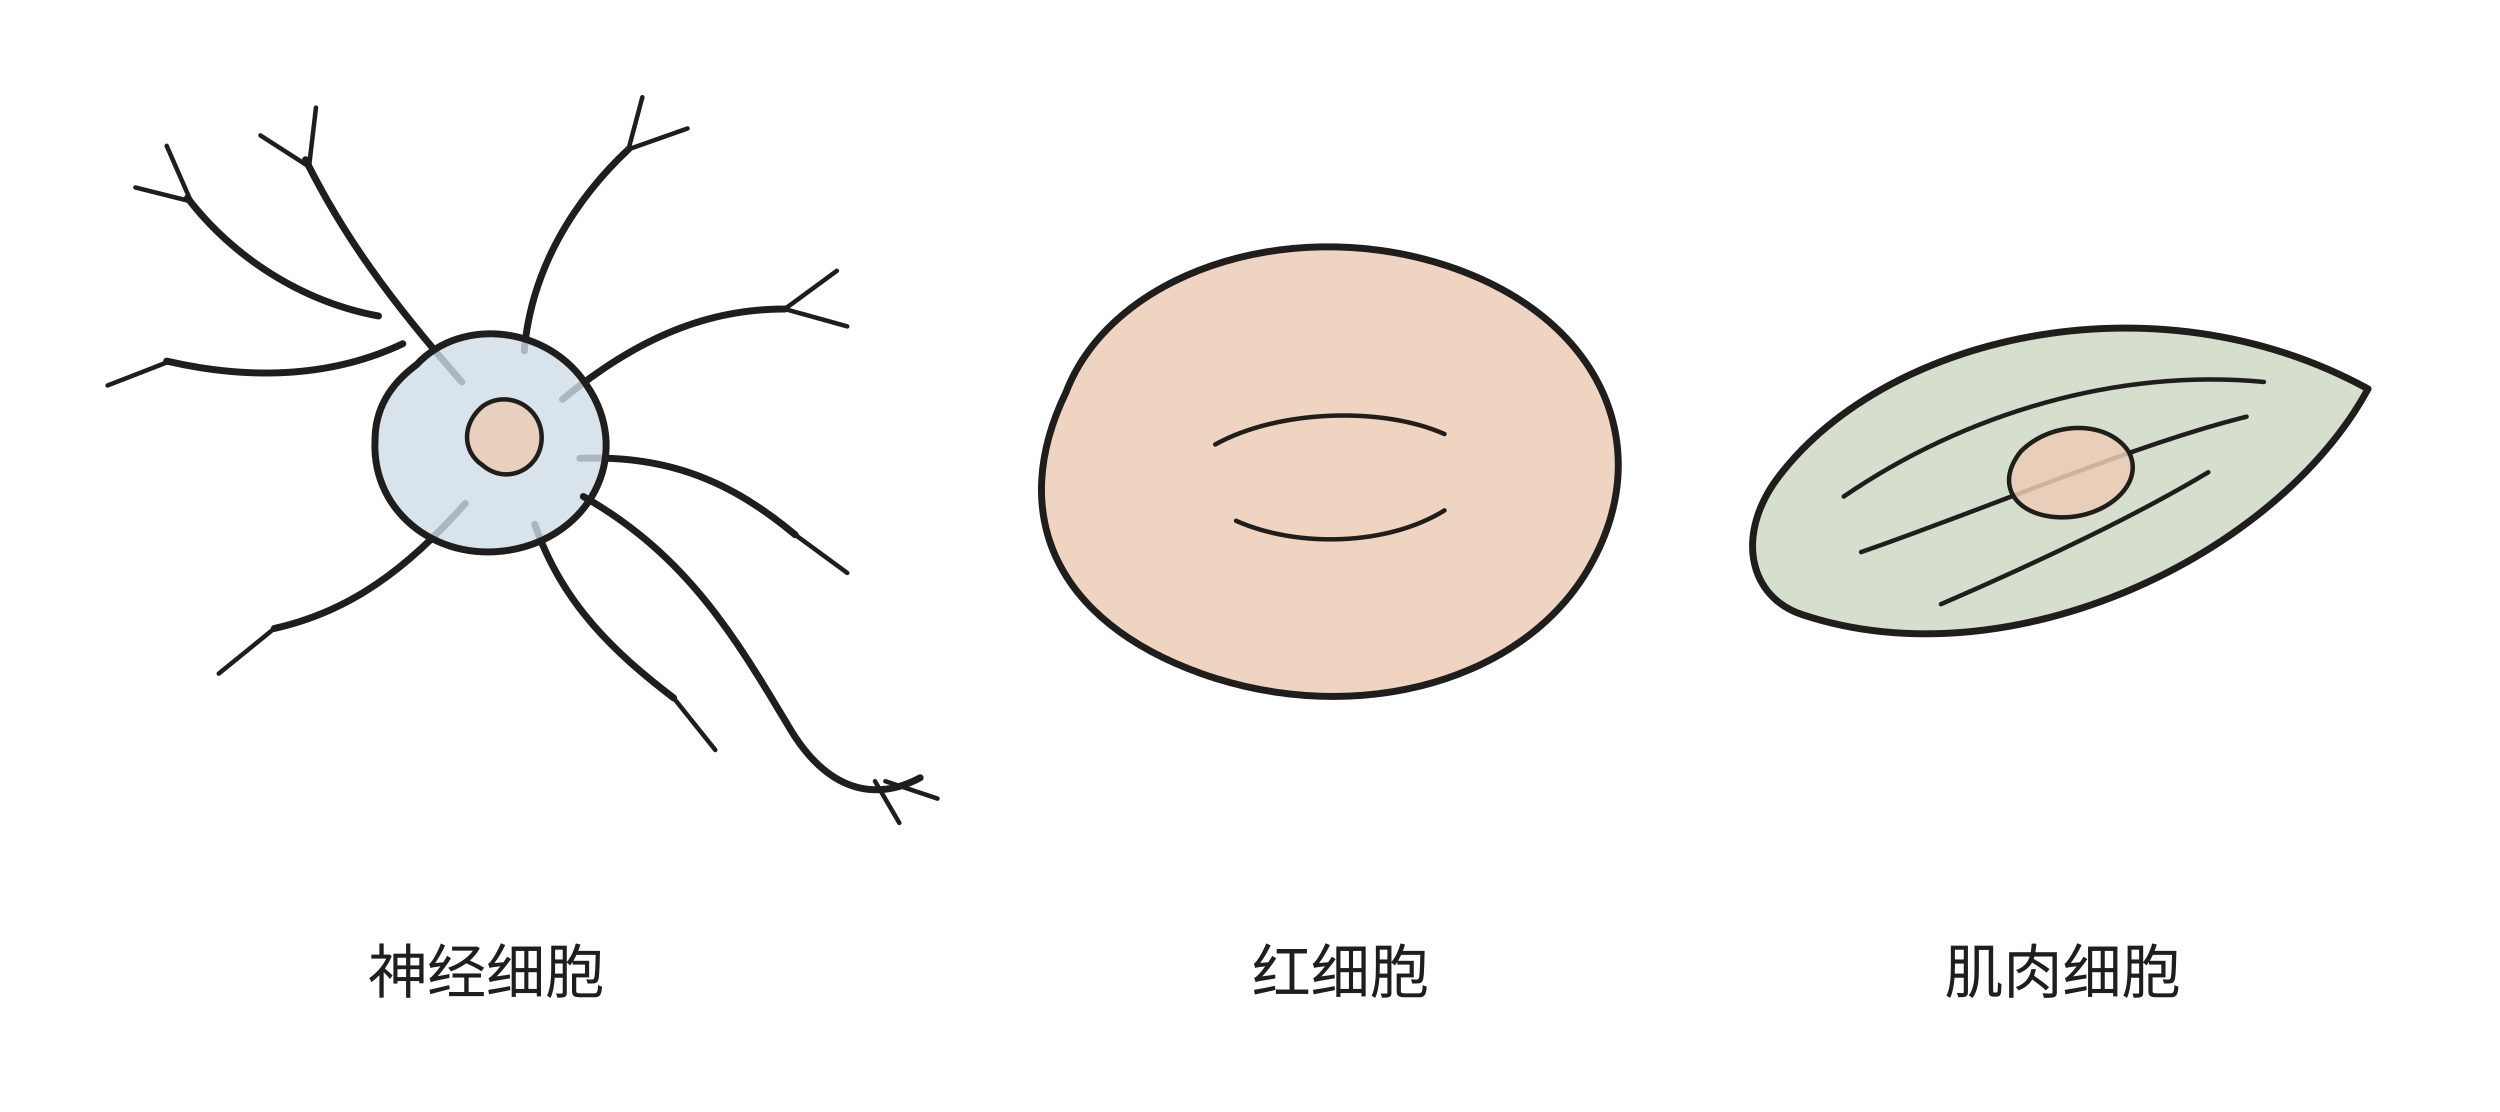
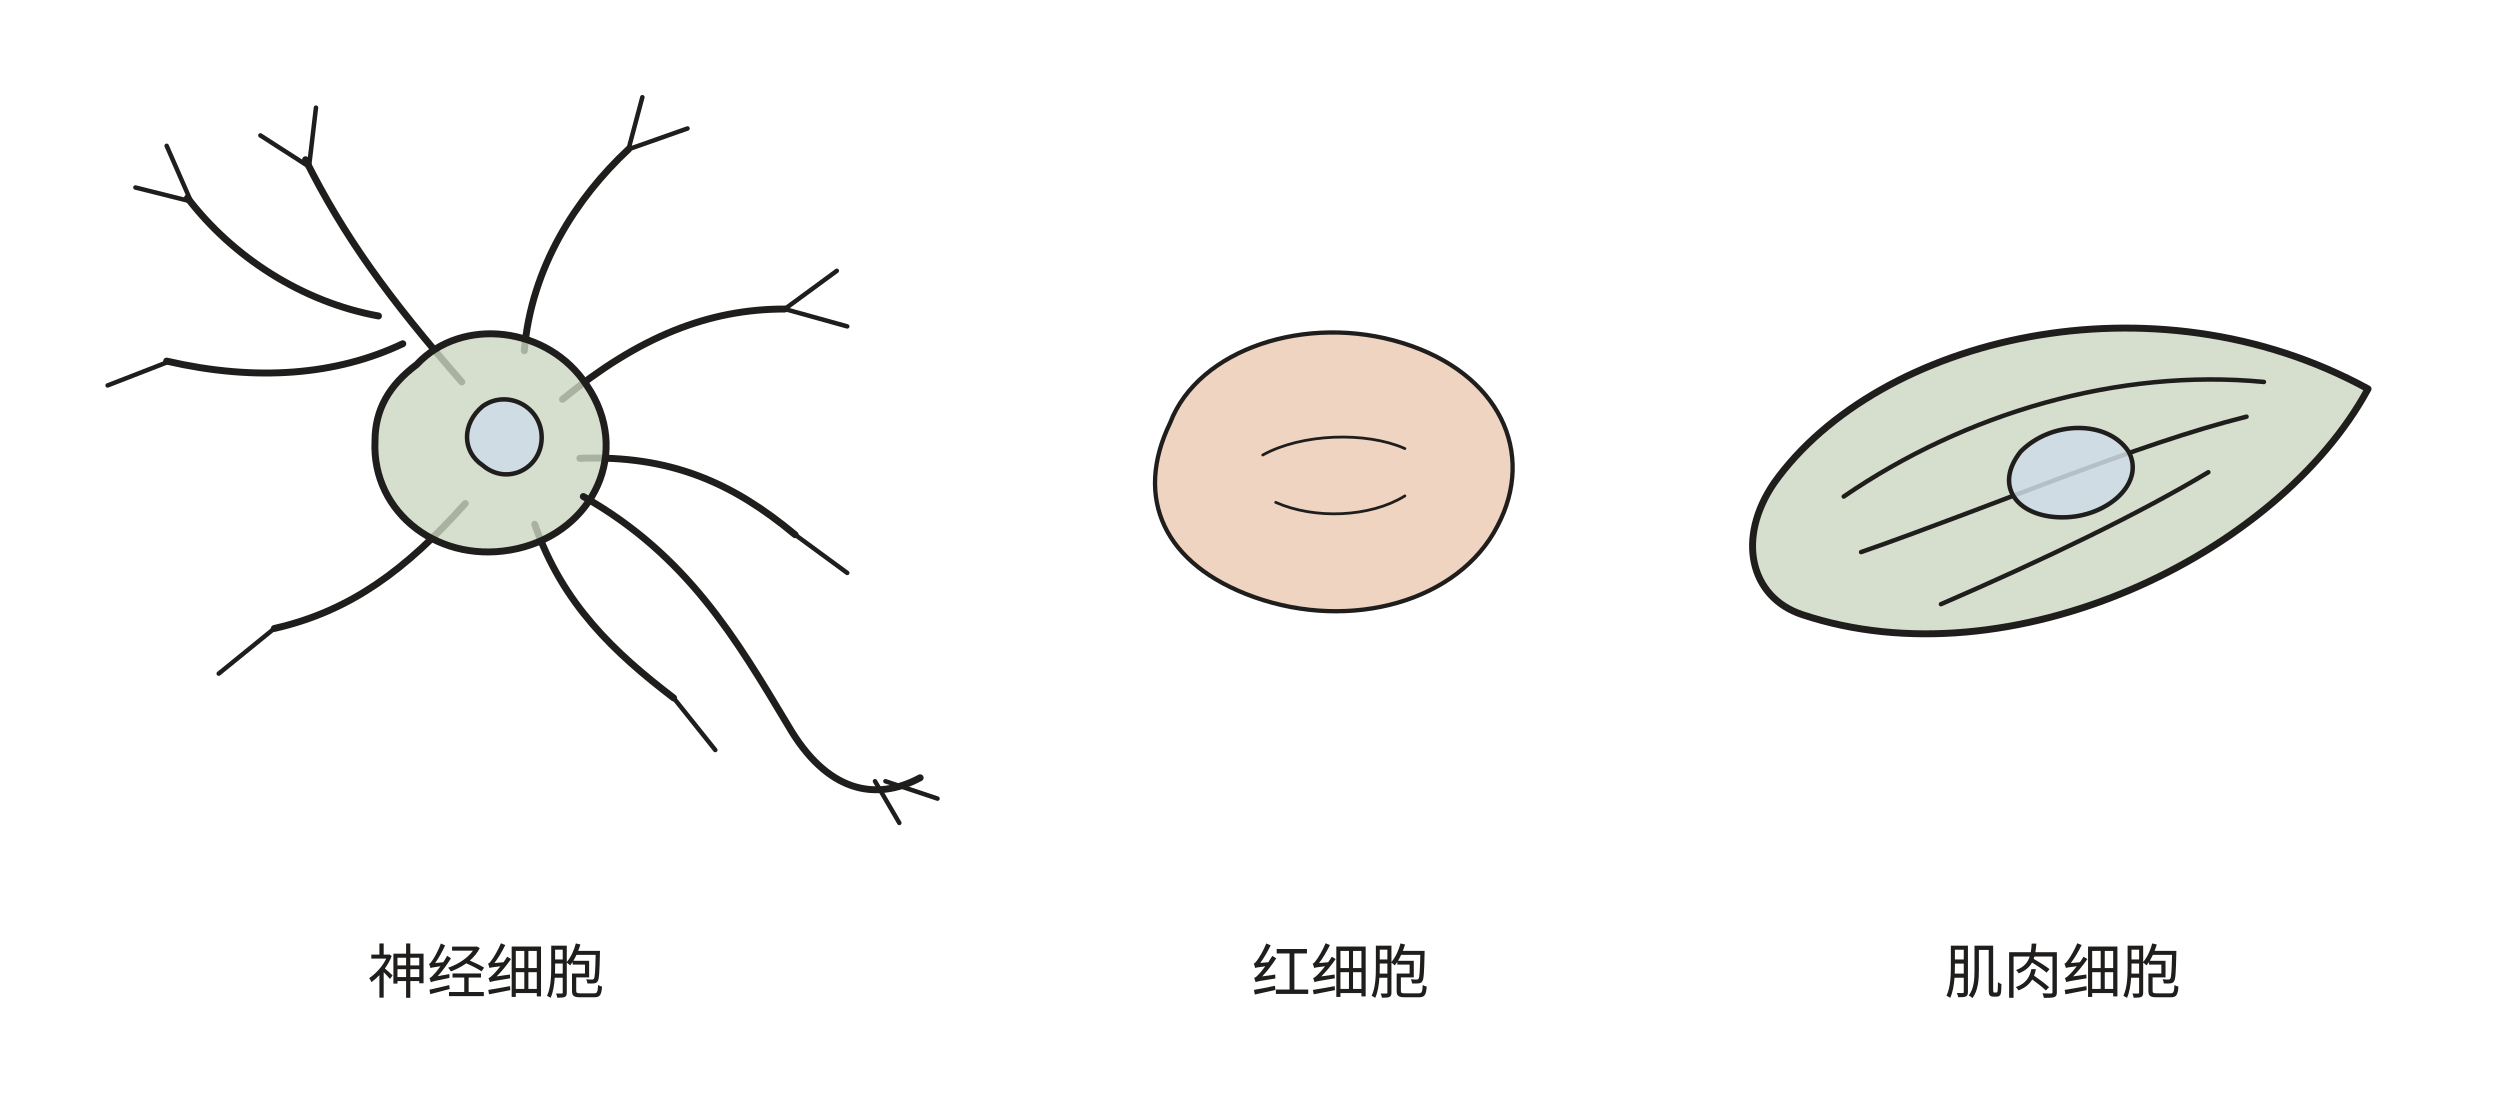
<svg xmlns="http://www.w3.org/2000/svg" viewBox="0 0 720 320" role="img" aria-label="神经细胞、红细胞和肌肉细胞">
  <g>
    <path d="M133 110 C112 86 99 68 88 46 M109 91 C87 87 67 74 54 57 M116 99 C97 108 74 110 48 104 M151 101 C153 77 166 57 181 43 M162 115 C184 97 204 89 226 89 M167 132 C193 131 211 139 229 154 M134 145 C117 164 101 176 79 181 M154 151 C162 174 177 188 194 201" fill="none" stroke="#1F1E1C" stroke-width="2" stroke-linecap="round" stroke-linejoin="round" class="k" />
    <path d="M89 48 L75 39 M89 48 L91 31 M55 58 L39 54 M55 58 L48 42 M49 104 L31 111 M181 43 L185 28 M181 43 L198 37 M226 89 L241 78 M226 89 L244 94 M229 154 L244 165 M79 181 L63 194 M194 201 L206 216" fill="none" stroke="#1F1E1C" stroke-width="1.3" stroke-linecap="round" stroke-linejoin="round" class="k1" />
-     <path d="M120 105 C133 91 158 94 169 111 C182 130 171 153 149 158 C127 163 107 148 108 127 C108 118 112 111 120 105 Z" fill="#CFDCE6" fill-opacity="0.8" />
+     <path d="M120 105 C133 91 158 94 169 111 C182 130 171 153 149 158 C127 163 107 148 108 127 C108 118 112 111 120 105 Z" fill="#CCD6C0" fill-opacity="0.8" />
    <path d="M120 105 C133 91 158 94 169 111 C182 130 171 153 149 158 C127 163 107 148 108 127 C108 118 112 111 120 105 Z" fill="none" stroke="#1F1E1C" stroke-width="2" stroke-linecap="round" stroke-linejoin="round" class="k" />
-     <path d="M139 117 C146 112 156 117 156 126 C156 135 146 140 139 134 C133 130 133 122 139 117 Z" fill="#ECCDB6" fill-opacity="0.85" />
+     <path d="M139 117 C146 112 156 117 156 126 C156 135 146 140 139 134 C133 130 133 122 139 117 Z" fill="#CFDCE6" fill-opacity="0.85" />
    <path d="M139 117 C146 112 156 117 156 126 C156 135 146 140 139 134 C133 130 133 122 139 117 Z" fill="none" stroke="#1F1E1C" stroke-width="1.3" stroke-linecap="round" stroke-linejoin="round" class="k1" />
    <path d="M168 143 C198 160 212 184 227 209 C238 228 252 231 265 224" fill="none" stroke="#1F1E1C" stroke-width="2" stroke-linecap="round" class="k" />
    <path d="M252 225 L259 237 M255 225 L270 230" fill="none" stroke="#1F1E1C" stroke-width="1.3" stroke-linecap="round" class="k1" />
    <text x="140" y="286" font-size="17" text-anchor="middle" fill="#1F1E1C">神经细胞</text>
  </g>
  <g>
-     <path d="M307 113 C320 79 370 62 415 76 C460 90 477 127 459 161 C441 196 391 210 346 194 C304 179 290 148 307 113 Z" fill="#ECCDB6" fill-opacity="0.85" />
-     <path d="M307 113 C320 79 370 62 415 76 C460 90 477 127 459 161 C441 196 391 210 346 194 C304 179 290 148 307 113 Z" fill="none" stroke="#1F1E1C" stroke-width="2" stroke-linecap="round" stroke-linejoin="round" class="k" />
-     <path d="M350 128 C368 118 398 117 416 125 M356 150 C374 158 400 157 416 147" fill="none" stroke="#1F1E1C" stroke-width="1.3" stroke-linecap="round" class="k1" />
+     <g transform="translate(386 136) scale(0.62) translate(-386 -136)">
+       <path d="M307 113 C320 79 370 62 415 76 C460 90 477 127 459 161 C441 196 391 210 346 194 C304 179 290 148 307 113 Z" fill="#ECCDB6" fill-opacity="0.85" />
+       <path d="M307 113 C320 79 370 62 415 76 C460 90 477 127 459 161 C441 196 391 210 346 194 C304 179 290 148 307 113 Z" fill="none" stroke="#1F1E1C" stroke-width="2" stroke-linecap="round" stroke-linejoin="round" class="k" />
+       <path d="M350 128 C368 118 398 117 416 125 M356 150 C374 158 400 157 416 147" fill="none" stroke="#1F1E1C" stroke-width="1.3" stroke-linecap="round" class="k1" />
+     </g>
    <text x="386" y="286" font-size="17" text-anchor="middle" fill="#1F1E1C">红细胞</text>
  </g>
  <g>
    <path d="M511 139 C541 97 620 78 682 112 C656 160 579 197 519 177 C504 172 500 155 511 139 Z" fill="#CCD6C0" fill-opacity="0.8" />
    <path d="M511 139 C541 97 620 78 682 112 C656 160 579 197 519 177 C504 172 500 155 511 139 Z" fill="none" stroke="#1F1E1C" stroke-width="2" stroke-linecap="round" stroke-linejoin="round" class="k" />
    <path d="M531 143 C566 119 610 106 652 110 M536 159 C576 145 615 128 647 120 M559 174 C589 161 616 148 636 136" fill="none" stroke="#1F1E1C" stroke-width="1.3" stroke-linecap="round" class="k1" />
-     <path d="M582 130 C591 121 607 121 613 130 C618 139 607 149 594 149 C581 149 574 140 582 130 Z" fill="#ECCDB6" fill-opacity="0.85" />
+     <path d="M582 130 C591 121 607 121 613 130 C618 139 607 149 594 149 C581 149 574 140 582 130 Z" fill="#CFDCE6" fill-opacity="0.85" />
    <path d="M582 130 C591 121 607 121 613 130 C618 139 607 149 594 149 C581 149 574 140 582 130 Z" fill="none" stroke="#1F1E1C" stroke-width="1.3" stroke-linecap="round" stroke-linejoin="round" class="k1" />
    <text x="594" y="286" font-size="17" text-anchor="middle" fill="#1F1E1C">肌肉细胞</text>
  </g>
</svg>
